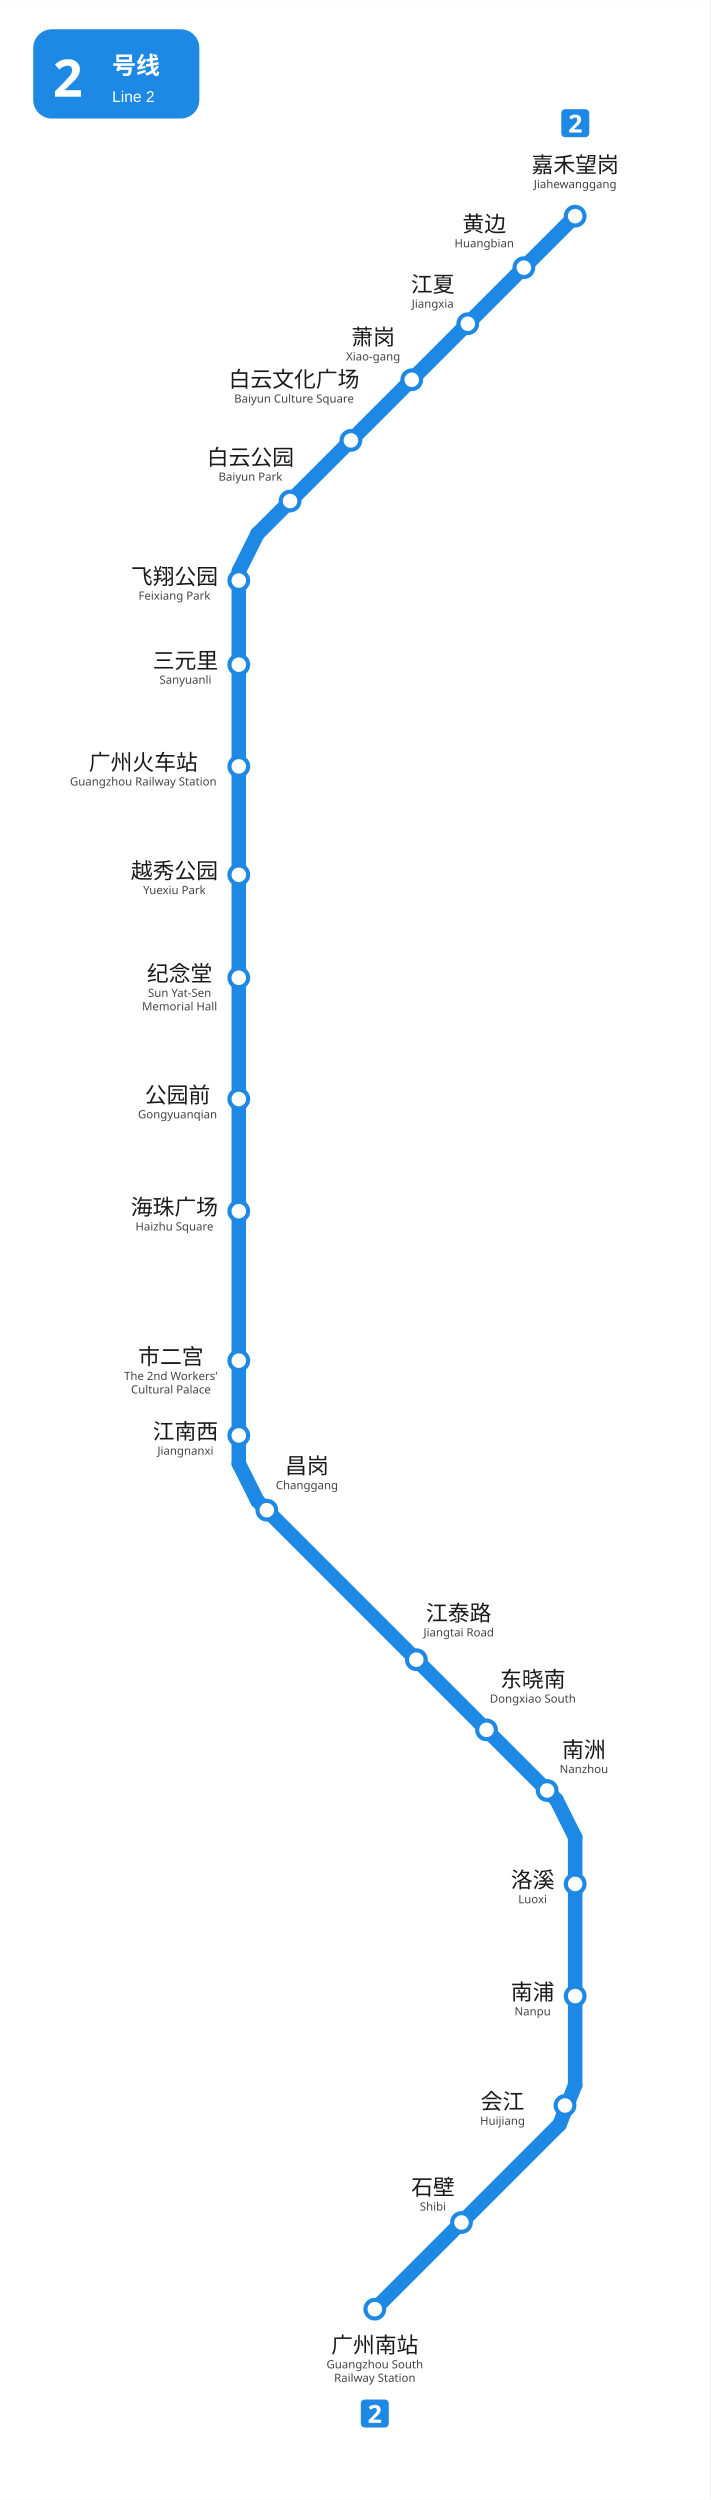
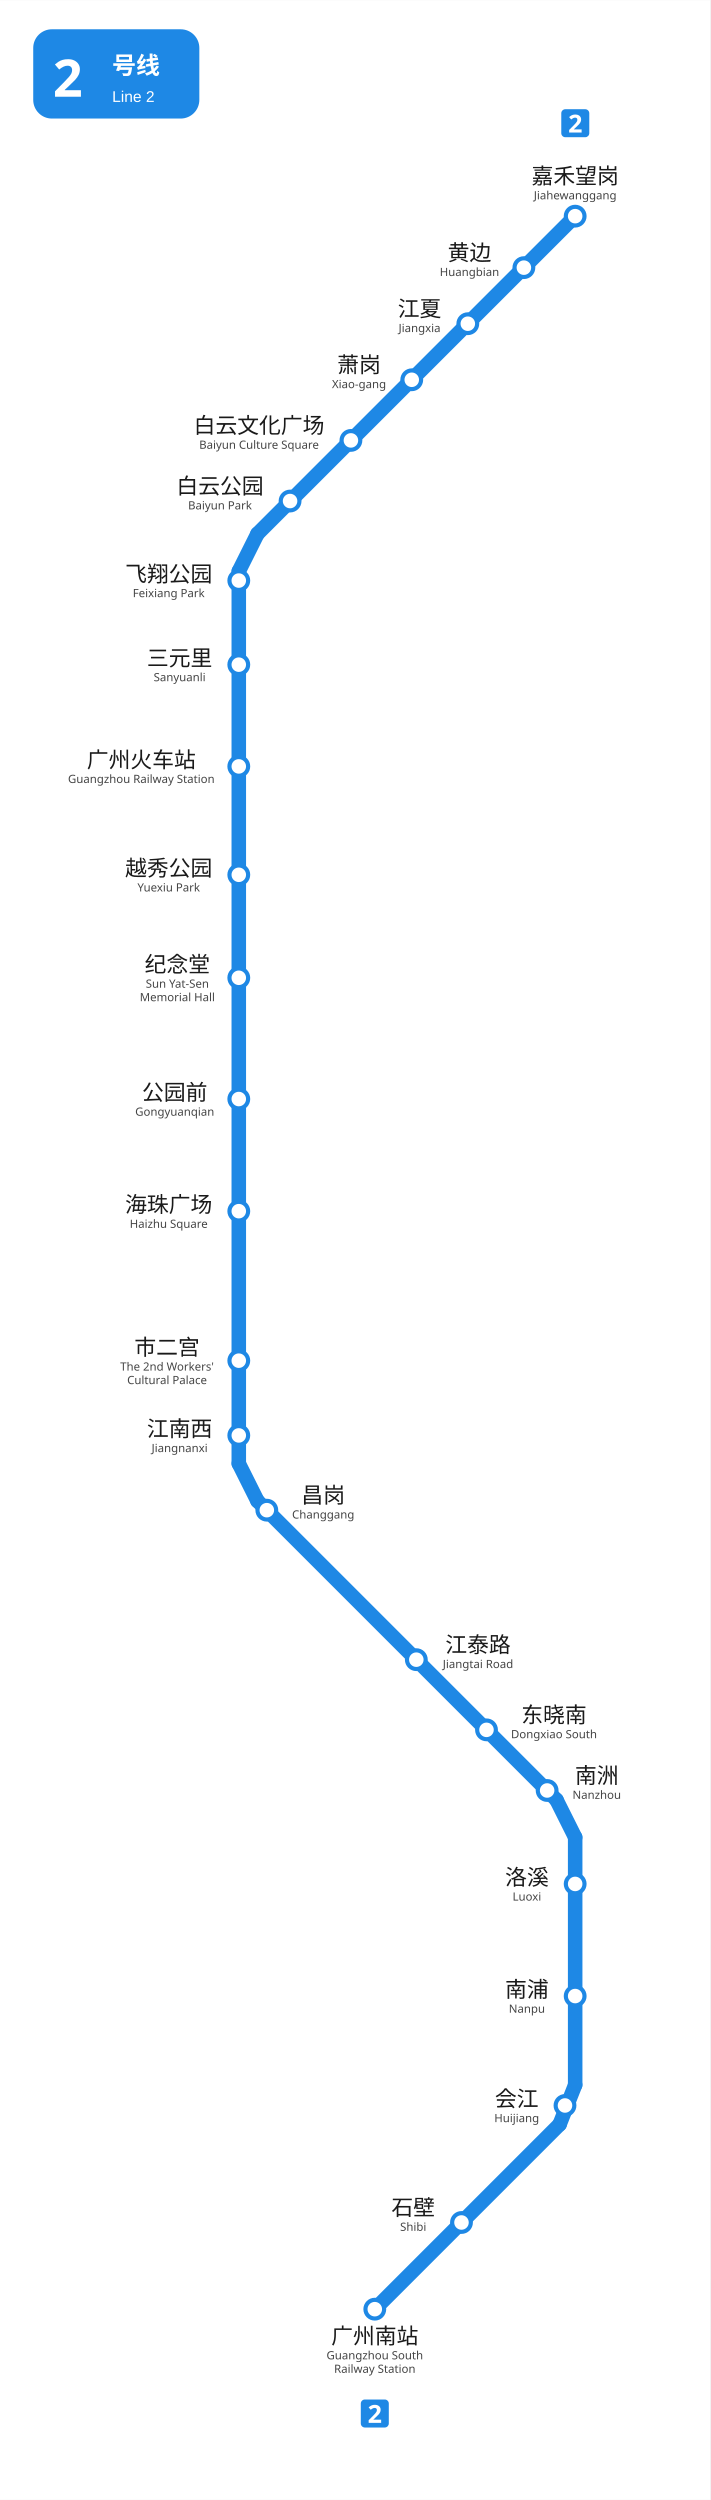
<svg xmlns="http://www.w3.org/2000/svg" viewBox="1221.5 481.0 342.0 1203.8" width="342" height="1204">
  <rect x="1221.5" y="481.0" width="342.0" height="1203.8" fill="#ffffff" />
  <g id="走廊">
    <line x1="1336.5" y1="756.0" x2="1336.5" y2="1185.75" style="fill:none;stroke:#1E88E5;stroke-width:7;stroke-linecap:round" />
    <line x1="1345.51" y1="1203.74" x2="1489.51" y2="1347.74" style="fill:none;stroke:#1E88E5;stroke-width:7;stroke-linecap:round" />
    <line x1="1498.5" y1="1365.75" x2="1498.5" y2="1485.0" style="fill:none;stroke:#1E88E5;stroke-width:7;stroke-linecap:round" />
    <line x1="1345.5" y1="738.0" x2="1498.5" y2="585.0" style="fill:none;stroke:#1E88E5;stroke-width:7;stroke-linecap:round" />
    <line x1="1336.5" y1="1185.75" x2="1345.5" y2="1203.75" style="fill:none;stroke:#1E88E5;stroke-width:7;stroke-linecap:round" />
    <line x1="1336.5" y1="756.0" x2="1345.5" y2="738.0" style="fill:none;stroke:#1E88E5;stroke-width:7;stroke-linecap:round" />
    <line x1="1498.5" y1="1365.75" x2="1489.5" y2="1347.75" style="fill:none;stroke:#1E88E5;stroke-width:7;stroke-linecap:round" />
    <line x1="1491.0" y1="1504.0" x2="1402.0" y2="1593.0" style="fill:none;stroke:#1E88E5;stroke-width:7;stroke-linecap:round" />
    <line x1="1498.5" y1="1485.0" x2="1491.0" y2="1504.0" style="fill:none;stroke:#1E88E5;stroke-width:7;stroke-linecap:round" />
  </g>
  <g id="站圆">
    <circle cx="1402.0" cy="1593.0" r="4.5" style="fill:#FFFFFF;stroke:#1E88E5;stroke-width:2" data-nm="广州南站" />
    <circle cx="1443.75" cy="1551.25" r="4.5" style="fill:#FFFFFF;stroke:#1E88E5;stroke-width:2" data-nm="石壁" />
    <circle cx="1493.6" cy="1494.9" r="4.5" style="fill:#FFFFFF;stroke:#1E88E5;stroke-width:2" data-nm="会江" />
    <circle cx="1498.5" cy="1442.2" r="4.5" style="fill:#FFFFFF;stroke:#1E88E5;stroke-width:2" data-nm="南浦" />
    <circle cx="1498.5" cy="1388.2" r="4.5" style="fill:#FFFFFF;stroke:#1E88E5;stroke-width:2" data-nm="洛溪" />
    <circle cx="1485.0" cy="1343.2" r="4.5" style="fill:#FFFFFF;stroke:#1E88E5;stroke-width:2" data-nm="南洲" />
    <circle cx="1455.8" cy="1314.0" r="4.5" style="fill:#FFFFFF;stroke:#1E88E5;stroke-width:2" data-nm="东晓南" />
    <circle cx="1422.0" cy="1280.2" r="4.5" style="fill:#FFFFFF;stroke:#1E88E5;stroke-width:2" data-nm="江泰路" />
    <circle cx="1350.0" cy="1208.2" r="4.5" style="fill:#FFFFFF;stroke:#1E88E5;stroke-width:2" data-nm="昌岗" />
    <circle cx="1336.5" cy="1172.2" r="4.5" style="fill:#FFFFFF;stroke:#1E88E5;stroke-width:2" data-nm="江南西" />
    <circle cx="1336.5" cy="1136.2" r="4.5" style="fill:#FFFFFF;stroke:#1E88E5;stroke-width:2" data-nm="市二宫" />
    <circle cx="1336.5" cy="1064.2" r="4.5" style="fill:#FFFFFF;stroke:#1E88E5;stroke-width:2" data-nm="海珠广场" />
    <circle cx="1336.5" cy="1010.2" r="4.5" style="fill:#FFFFFF;stroke:#1E88E5;stroke-width:2" data-nm="公园前" />
    <circle cx="1336.5" cy="951.8" r="4.5" style="fill:#FFFFFF;stroke:#1E88E5;stroke-width:2" data-nm="纪念堂" />
    <circle cx="1336.5" cy="902.2" r="4.5" style="fill:#FFFFFF;stroke:#1E88E5;stroke-width:2" data-nm="越秀公园" />
    <circle cx="1336.5" cy="850.0" r="4.5" style="fill:#FFFFFF;stroke:#1E88E5;stroke-width:2" data-nm="广州火车站" />
    <circle cx="1336.5" cy="801.0" r="4.5" style="fill:#FFFFFF;stroke:#1E88E5;stroke-width:2" data-nm="三元里" />
    <circle cx="1336.5" cy="760.5" r="4.5" style="fill:#FFFFFF;stroke:#1E88E5;stroke-width:2" data-nm="飞翔公园" />
    <circle cx="1361.2" cy="722.2" r="4.5" style="fill:#FFFFFF;stroke:#1E88E5;stroke-width:2" data-nm="白云公园" />
    <circle cx="1390.5" cy="693.0" r="4.5" style="fill:#FFFFFF;stroke:#1E88E5;stroke-width:2" data-nm="白云文化广场" />
    <circle cx="1419.8" cy="663.8" r="4.5" style="fill:#FFFFFF;stroke:#1E88E5;stroke-width:2" data-nm="萧岗" />
    <circle cx="1446.8" cy="636.8" r="4.5" style="fill:#FFFFFF;stroke:#1E88E5;stroke-width:2" data-nm="江夏" />
    <circle cx="1498.5" cy="585.0" r="4.5" style="fill:#FFFFFF;stroke:#1E88E5;stroke-width:2" data-nm="嘉禾望岗" />
    <circle cx="1473.8" cy="609.8" r="4.5" style="fill:#FFFFFF;stroke:#1E88E5;stroke-width:2" data-nm="黄边" />
  </g>
  <g id="线路徽标">
    <g data-badge="header" transform="translate(1237.5 495)" data-ink="#FFFFFF" data-box="1237.5,495.0,1317.5,538.0" data-chip="1237.5,495.0,1317.5,538.0">
      <rect x="0" y="0" width="80.0" height="43.0" rx="9.0" fill="#1E88E5" />
      <text x="9.5" y="32.5" font-family="'Microsoft YaHei', sans-serif" font-size="25" font-weight="bold" fill="#FFFFFF">2</text>
      <text x="38.0" y="21.5" font-family="'Microsoft YaHei', sans-serif" font-size="11.5" font-weight="600" fill="#FFFFFF">号线</text>
      <text x="38.0" y="35.0" font-family="Arial, sans-serif" font-size="7.5" fill="#FFFFFF">Line 2</text>
    </g>
    <g data-badge="chip" transform="translate(1395.26 1636.5)" data-box="1395.3,1636.5,1408.7,1650.0">
      <path d="M11.54 13.49h-9.59c-1.07 0 -1.95 -0.88 -1.95 -1.95v-9.59c0 -1.07 0.88 -1.95 1.95 -1.95h9.59c1.07 0 1.95 0.88 1.95 1.95v9.59C13.49 12.61 12.61 13.49 11.54 13.49z" fill="#1E88E5" />
      <path d="M9.78 11.24h-5.99v-1.26l2.15 -2.17c0.43 -0.45 0.78 -0.82 1.04 -1.12c0.26 -0.3 0.46 -0.57 0.58 -0.82s0.18 -0.51 0.18 -0.79c0 -0.34 -0.09 -0.6 -0.28 -0.77s-0.44 -0.25 -0.76 -0.25c-0.33 0 -0.65 0.08 -0.96 0.23c-0.31 0.15 -0.64 0.37 -0.98 0.65l-0.98 -1.16c0.24 -0.21 0.5 -0.41 0.78 -0.59c0.28 -0.19 0.6 -0.34 0.97 -0.46c0.36 -0.12 0.8 -0.17 1.31 -0.17c0.56 0 1.04 0.1 1.45 0.31s0.72 0.48 0.94 0.83c0.22 0.35 0.33 0.74 0.33 1.18c0 0.47 -0.09 0.9 -0.28 1.3c-0.19 0.39 -0.46 0.78 -0.82 1.16s-0.79 0.81 -1.29 1.27l-1.1 1.03v0.08h3.73V11.24z" fill="#FFFFFF" />
    </g>
    <g data-badge="chip" transform="translate(1491.81 533.5)" data-box="1491.8,533.5,1505.2,547.0">
      <path d="M11.54 13.49h-9.59c-1.07 0 -1.95 -0.88 -1.95 -1.95v-9.59c0 -1.07 0.88 -1.95 1.95 -1.95h9.59c1.07 0 1.95 0.88 1.95 1.95v9.59C13.49 12.61 12.61 13.49 11.54 13.49z" fill="#1E88E5" />
      <path d="M9.78 11.24h-5.99v-1.26l2.15 -2.17c0.43 -0.45 0.78 -0.82 1.04 -1.12c0.26 -0.3 0.46 -0.57 0.58 -0.82s0.18 -0.51 0.18 -0.79c0 -0.34 -0.09 -0.6 -0.28 -0.77s-0.44 -0.25 -0.76 -0.25c-0.33 0 -0.65 0.08 -0.96 0.23c-0.31 0.15 -0.64 0.37 -0.98 0.65l-0.98 -1.16c0.24 -0.21 0.5 -0.41 0.78 -0.59c0.28 -0.19 0.6 -0.34 0.97 -0.46c0.36 -0.12 0.8 -0.17 1.31 -0.17c0.56 0 1.04 0.1 1.45 0.31s0.72 0.48 0.94 0.83c0.22 0.35 0.33 0.74 0.33 1.18c0 0.47 -0.09 0.9 -0.28 1.3c-0.19 0.39 -0.46 0.78 -0.82 1.16s-0.79 0.81 -1.29 1.27l-1.1 1.03v0.08h3.73V11.24z" fill="#FFFFFF" />
    </g>
  </g>
  <g id="站名标注" font-family="'Microsoft YaHei', 'PingFang SC', sans-serif">
-     <text x="1402.0" y="1614.0" text-anchor="middle" font-size="10.5" font-weight="500" fill="#1a1a1a">广州南站</text>
-     <text x="1402.0" y="1621.5" text-anchor="middle" font-size="5.5" fill="#444444">Guangzhou South</text>
-     <text x="1402.0" y="1628.0" text-anchor="middle" font-size="5.5" fill="#444444">Railway Station</text>
-     <text x="1430" y="1538" text-anchor="middle" font-size="10.5" font-weight="500" fill="#1a1a1a">石壁</text>
-     <text x="1430" y="1545.5" text-anchor="middle" font-size="5.5" fill="#444444">Shibi</text>
-     <text x="1463.5" y="1496.7" text-anchor="middle" font-size="10.5" font-weight="500" fill="#1a1a1a">会江</text>
-     <text x="1463.5" y="1504.2" text-anchor="middle" font-size="5.5" fill="#444444">Huijiang</text>
-     <text x="1478.0" y="1444.0" text-anchor="middle" font-size="10.5" font-weight="500" fill="#1a1a1a">南浦</text>
-     <text x="1478.0" y="1451.5" text-anchor="middle" font-size="5.5" fill="#444444">Nanpu</text>
-     <text x="1478.0" y="1390.0" text-anchor="middle" font-size="10.5" font-weight="500" fill="#1a1a1a">洛溪</text>
-     <text x="1478.0" y="1397.5" text-anchor="middle" font-size="5.5" fill="#444444">Luoxi</text>
-     <text x="1502.7" y="1327.3" text-anchor="middle" font-size="10.5" font-weight="500" fill="#1a1a1a">南洲</text>
-     <text x="1502.7" y="1334.8" text-anchor="middle" font-size="5.5" fill="#444444">Nanzhou</text>
-     <text x="1478.1" y="1293.4" text-anchor="middle" font-size="10.5" font-weight="500" fill="#1a1a1a">东晓南</text>
-     <text x="1478.1" y="1300.9" text-anchor="middle" font-size="5.5" fill="#444444">Dongxiao South</text>
-     <text x="1442.4" y="1261.5" text-anchor="middle" font-size="10.5" font-weight="500" fill="#1a1a1a">江泰路</text>
-     <text x="1442.4" y="1269.0" text-anchor="middle" font-size="5.5" fill="#444444">Jiangtai Road</text>
-     <text x="1369.3" y="1190.6" text-anchor="middle" font-size="10.5" font-weight="500" fill="#1a1a1a">昌岗</text>
-     <text x="1369.3" y="1198.1" text-anchor="middle" font-size="5.5" fill="#444444">Changgang</text>
-     <text x="1310.8" y="1174.0" text-anchor="middle" font-size="10.5" font-weight="500" fill="#1a1a1a">江南西</text>
-     <text x="1310.8" y="1181.5" text-anchor="middle" font-size="5.5" fill="#444444">Jiangnanxi</text>
-     <text x="1303.8" y="1138.0" text-anchor="middle" font-size="10.5" font-weight="500" fill="#1a1a1a">市二宫</text>
-     <text x="1303.8" y="1145.5" text-anchor="middle" font-size="5.5" fill="#444444">The 2nd Workers'</text>
-     <text x="1303.8" y="1152.0" text-anchor="middle" font-size="5.5" fill="#444444">Cultural Palace</text>
-     <text x="1305.5" y="1066.0" text-anchor="middle" font-size="10.5" font-weight="500" fill="#1a1a1a">海珠广场</text>
-     <text x="1305.5" y="1073.5" text-anchor="middle" font-size="5.5" fill="#444444">Haizhu Square</text>
-     <text x="1307.0" y="1012.0" text-anchor="middle" font-size="10.5" font-weight="500" fill="#1a1a1a">公园前</text>
-     <text x="1307.0" y="1019.5" text-anchor="middle" font-size="5.5" fill="#444444">Gongyuanqian</text>
-     <text x="1308.0" y="953.5" text-anchor="middle" font-size="10.5" font-weight="500" fill="#1a1a1a">纪念堂</text>
-     <text x="1308.0" y="961.0" text-anchor="middle" font-size="5.5" fill="#444444">Sun Yat-Sen</text>
-     <text x="1308.0" y="967.5" text-anchor="middle" font-size="5.5" fill="#444444">Memorial Hall</text>
-     <text x="1305.5" y="904.0" text-anchor="middle" font-size="10.5" font-weight="500" fill="#1a1a1a">越秀公园</text>
-     <text x="1305.5" y="911.5" text-anchor="middle" font-size="5.5" fill="#444444">Yuexiu Park</text>
-     <text x="1290.5" y="851.8" text-anchor="middle" font-size="10.5" font-weight="500" fill="#1a1a1a">广州火车站</text>
-     <text x="1290.5" y="859.2" text-anchor="middle" font-size="5.5" fill="#444444">Guangzhou Railway Station</text>
-     <text x="1310.8" y="802.8" text-anchor="middle" font-size="10.5" font-weight="500" fill="#1a1a1a">三元里</text>
-     <text x="1310.8" y="810.2" text-anchor="middle" font-size="5.5" fill="#444444">Sanyuanli</text>
-     <text x="1305.5" y="762.3" text-anchor="middle" font-size="10.5" font-weight="500" fill="#1a1a1a">飞翔公园</text>
-     <text x="1305.5" y="769.7" text-anchor="middle" font-size="5.5" fill="#444444">Feixiang Park</text>
-     <text x="1401.2" y="647.0" text-anchor="middle" font-size="10.5" font-weight="500" fill="#1a1a1a">萧岗</text>
-     <text x="1401.2" y="654.5" text-anchor="middle" font-size="5.5" fill="#444444">Xiao-gang</text>
-     <text x="1429.9" y="621.6" text-anchor="middle" font-size="10.5" font-weight="500" fill="#1a1a1a">江夏</text>
-     <text x="1429.9" y="629.1" text-anchor="middle" font-size="5.5" fill="#444444">Jiangxia</text>
-     <text x="1454.7" y="592.5" text-anchor="middle" font-size="10.5" font-weight="500" fill="#1a1a1a">黄边</text>
-     <text x="1454.7" y="600.0" text-anchor="middle" font-size="5.5" fill="#444444">Huangbian</text>
-     <text x="1498.5" y="564.0" text-anchor="middle" font-size="10.5" font-weight="500" fill="#1a1a1a">嘉禾望岗</text>
-     <text x="1498.5" y="571.5" text-anchor="middle" font-size="5.5" fill="#444444">Jiahewanggang</text>
-     <text x="1342.1" y="704.9" text-anchor="middle" font-size="10.5" font-weight="500" fill="#1a1a1a">白云公园</text>
-     <text x="1342.1" y="712.4" text-anchor="middle" font-size="5.5" fill="#444444">Baiyun Park</text>
-     <text x="1363.1" y="667.3" text-anchor="middle" font-size="10.5" font-weight="500" fill="#1a1a1a">白云文化广场</text>
-     <text x="1363.1" y="674.8" text-anchor="middle" font-size="5.5" fill="#444444">Baiyun Culture Square</text>
+     <text x="1402.00" y="1609.66" text-anchor="middle" font-size="10.5" font-weight="500" fill="#1a1a1a">广州南站</text>
+     <text x="1402.00" y="1617.16" text-anchor="middle" font-size="5.5" fill="#444444">Guangzhou South</text>
+     <text x="1402.00" y="1623.66" text-anchor="middle" font-size="5.5" fill="#444444">Railway Station</text>
+     <text x="1420.50" y="1547.78" text-anchor="middle" font-size="10.5" font-weight="500" fill="#1a1a1a">石壁</text>
+     <text x="1420.50" y="1555.28" text-anchor="middle" font-size="5.5" fill="#444444">Shibi</text>
+     <text x="1470.35" y="1495.43" text-anchor="middle" font-size="10.5" font-weight="500" fill="#1a1a1a">会江</text>
+     <text x="1470.35" y="1502.93" text-anchor="middle" font-size="5.5" fill="#444444">Huijiang</text>
+     <text x="1475.25" y="1442.73" text-anchor="middle" font-size="10.5" font-weight="500" fill="#1a1a1a">南浦</text>
+     <text x="1475.25" y="1450.23" text-anchor="middle" font-size="5.5" fill="#444444">Nanpu</text>
+     <text x="1475.25" y="1388.73" text-anchor="middle" font-size="10.5" font-weight="500" fill="#1a1a1a">洛溪</text>
+     <text x="1475.25" y="1396.23" text-anchor="middle" font-size="5.5" fill="#444444">Luoxi</text>
+     <text x="1508.90" y="1339.73" text-anchor="middle" font-size="10.5" font-weight="500" fill="#1a1a1a">南洲</text>
+     <text x="1508.90" y="1347.23" text-anchor="middle" font-size="5.5" fill="#444444">Nanzhou</text>
+     <text x="1488.30" y="1310.53" text-anchor="middle" font-size="10.5" font-weight="500" fill="#1a1a1a">东晓南</text>
+     <text x="1488.30" y="1318.03" text-anchor="middle" font-size="5.5" fill="#444444">Dongxiao South</text>
+     <text x="1451.70" y="1276.73" text-anchor="middle" font-size="10.5" font-weight="500" fill="#1a1a1a">江泰路</text>
+     <text x="1451.70" y="1284.23" text-anchor="middle" font-size="5.5" fill="#444444">Jiangtai Road</text>
+     <text x="1377.15" y="1204.73" text-anchor="middle" font-size="10.5" font-weight="500" fill="#1a1a1a">昌岗</text>
+     <text x="1377.15" y="1212.23" text-anchor="middle" font-size="5.5" fill="#444444">Changgang</text>
+     <text x="1308.00" y="1172.73" text-anchor="middle" font-size="10.5" font-weight="500" fill="#1a1a1a">江南西</text>
+     <text x="1308.00" y="1180.23" text-anchor="middle" font-size="5.5" fill="#444444">Jiangnanxi</text>
+     <text x="1301.95" y="1133.48" text-anchor="middle" font-size="10.5" font-weight="500" fill="#1a1a1a">市二宫</text>
+     <text x="1301.95" y="1140.98" text-anchor="middle" font-size="5.5" fill="#444444">The 2nd Workers'</text>
+     <text x="1301.95" y="1147.48" text-anchor="middle" font-size="5.5" fill="#444444">Cultural Palace</text>
+     <text x="1302.75" y="1064.73" text-anchor="middle" font-size="10.5" font-weight="500" fill="#1a1a1a">海珠广场</text>
+     <text x="1302.75" y="1072.23" text-anchor="middle" font-size="5.5" fill="#444444">Haizhu Square</text>
+     <text x="1305.65" y="1010.73" text-anchor="middle" font-size="10.5" font-weight="500" fill="#1a1a1a">公园前</text>
+     <text x="1305.65" y="1018.23" text-anchor="middle" font-size="5.5" fill="#444444">Gongyuanqian</text>
+     <text x="1306.90" y="949.08" text-anchor="middle" font-size="10.5" font-weight="500" fill="#1a1a1a">纪念堂</text>
+     <text x="1306.90" y="956.58" text-anchor="middle" font-size="5.5" fill="#444444">Sun Yat-Sen</text>
+     <text x="1306.90" y="963.08" text-anchor="middle" font-size="5.5" fill="#444444">Memorial Hall</text>
+     <text x="1302.75" y="902.73" text-anchor="middle" font-size="10.5" font-weight="500" fill="#1a1a1a">越秀公园</text>
+     <text x="1302.75" y="910.23" text-anchor="middle" font-size="5.5" fill="#444444">Yuexiu Park</text>
+     <text x="1289.55" y="850.58" text-anchor="middle" font-size="10.5" font-weight="500" fill="#1a1a1a">广州火车站</text>
+     <text x="1289.55" y="857.98" text-anchor="middle" font-size="5.5" fill="#444444">Guangzhou Railway Station</text>
+     <text x="1308.00" y="801.58" text-anchor="middle" font-size="10.5" font-weight="500" fill="#1a1a1a">三元里</text>
+     <text x="1308.00" y="808.98" text-anchor="middle" font-size="5.5" fill="#444444">Sanyuanli</text>
+     <text x="1302.75" y="761.08" text-anchor="middle" font-size="10.5" font-weight="500" fill="#1a1a1a">飞翔公园</text>
+     <text x="1302.75" y="768.48" text-anchor="middle" font-size="5.5" fill="#444444">Feixiang Park</text>
+     <text x="1394.40" y="660.33" text-anchor="middle" font-size="10.5" font-weight="500" fill="#1a1a1a">萧岗</text>
+     <text x="1394.40" y="667.83" text-anchor="middle" font-size="5.5" fill="#444444">Xiao-gang</text>
+     <text x="1423.55" y="633.33" text-anchor="middle" font-size="10.5" font-weight="500" fill="#1a1a1a">江夏</text>
+     <text x="1423.55" y="640.83" text-anchor="middle" font-size="5.5" fill="#444444">Jiangxia</text>
+     <text x="1447.60" y="606.33" text-anchor="middle" font-size="10.5" font-weight="500" fill="#1a1a1a">黄边</text>
+     <text x="1447.60" y="613.83" text-anchor="middle" font-size="5.5" fill="#444444">Huangbian</text>
+     <text x="1498.50" y="569.40" text-anchor="middle" font-size="10.5" font-weight="500" fill="#1a1a1a">嘉禾望岗</text>
+     <text x="1498.50" y="576.90" text-anchor="middle" font-size="5.5" fill="#444444">Jiahewanggang</text>
+     <text x="1327.45" y="718.73" text-anchor="middle" font-size="10.5" font-weight="500" fill="#1a1a1a">白云公园</text>
+     <text x="1327.45" y="726.23" text-anchor="middle" font-size="5.5" fill="#444444">Baiyun Park</text>
+     <text x="1346.25" y="689.53" text-anchor="middle" font-size="10.5" font-weight="500" fill="#1a1a1a">白云文化广场</text>
+     <text x="1346.25" y="697.03" text-anchor="middle" font-size="5.5" fill="#444444">Baiyun Culture Square</text>
  </g>
</svg>
